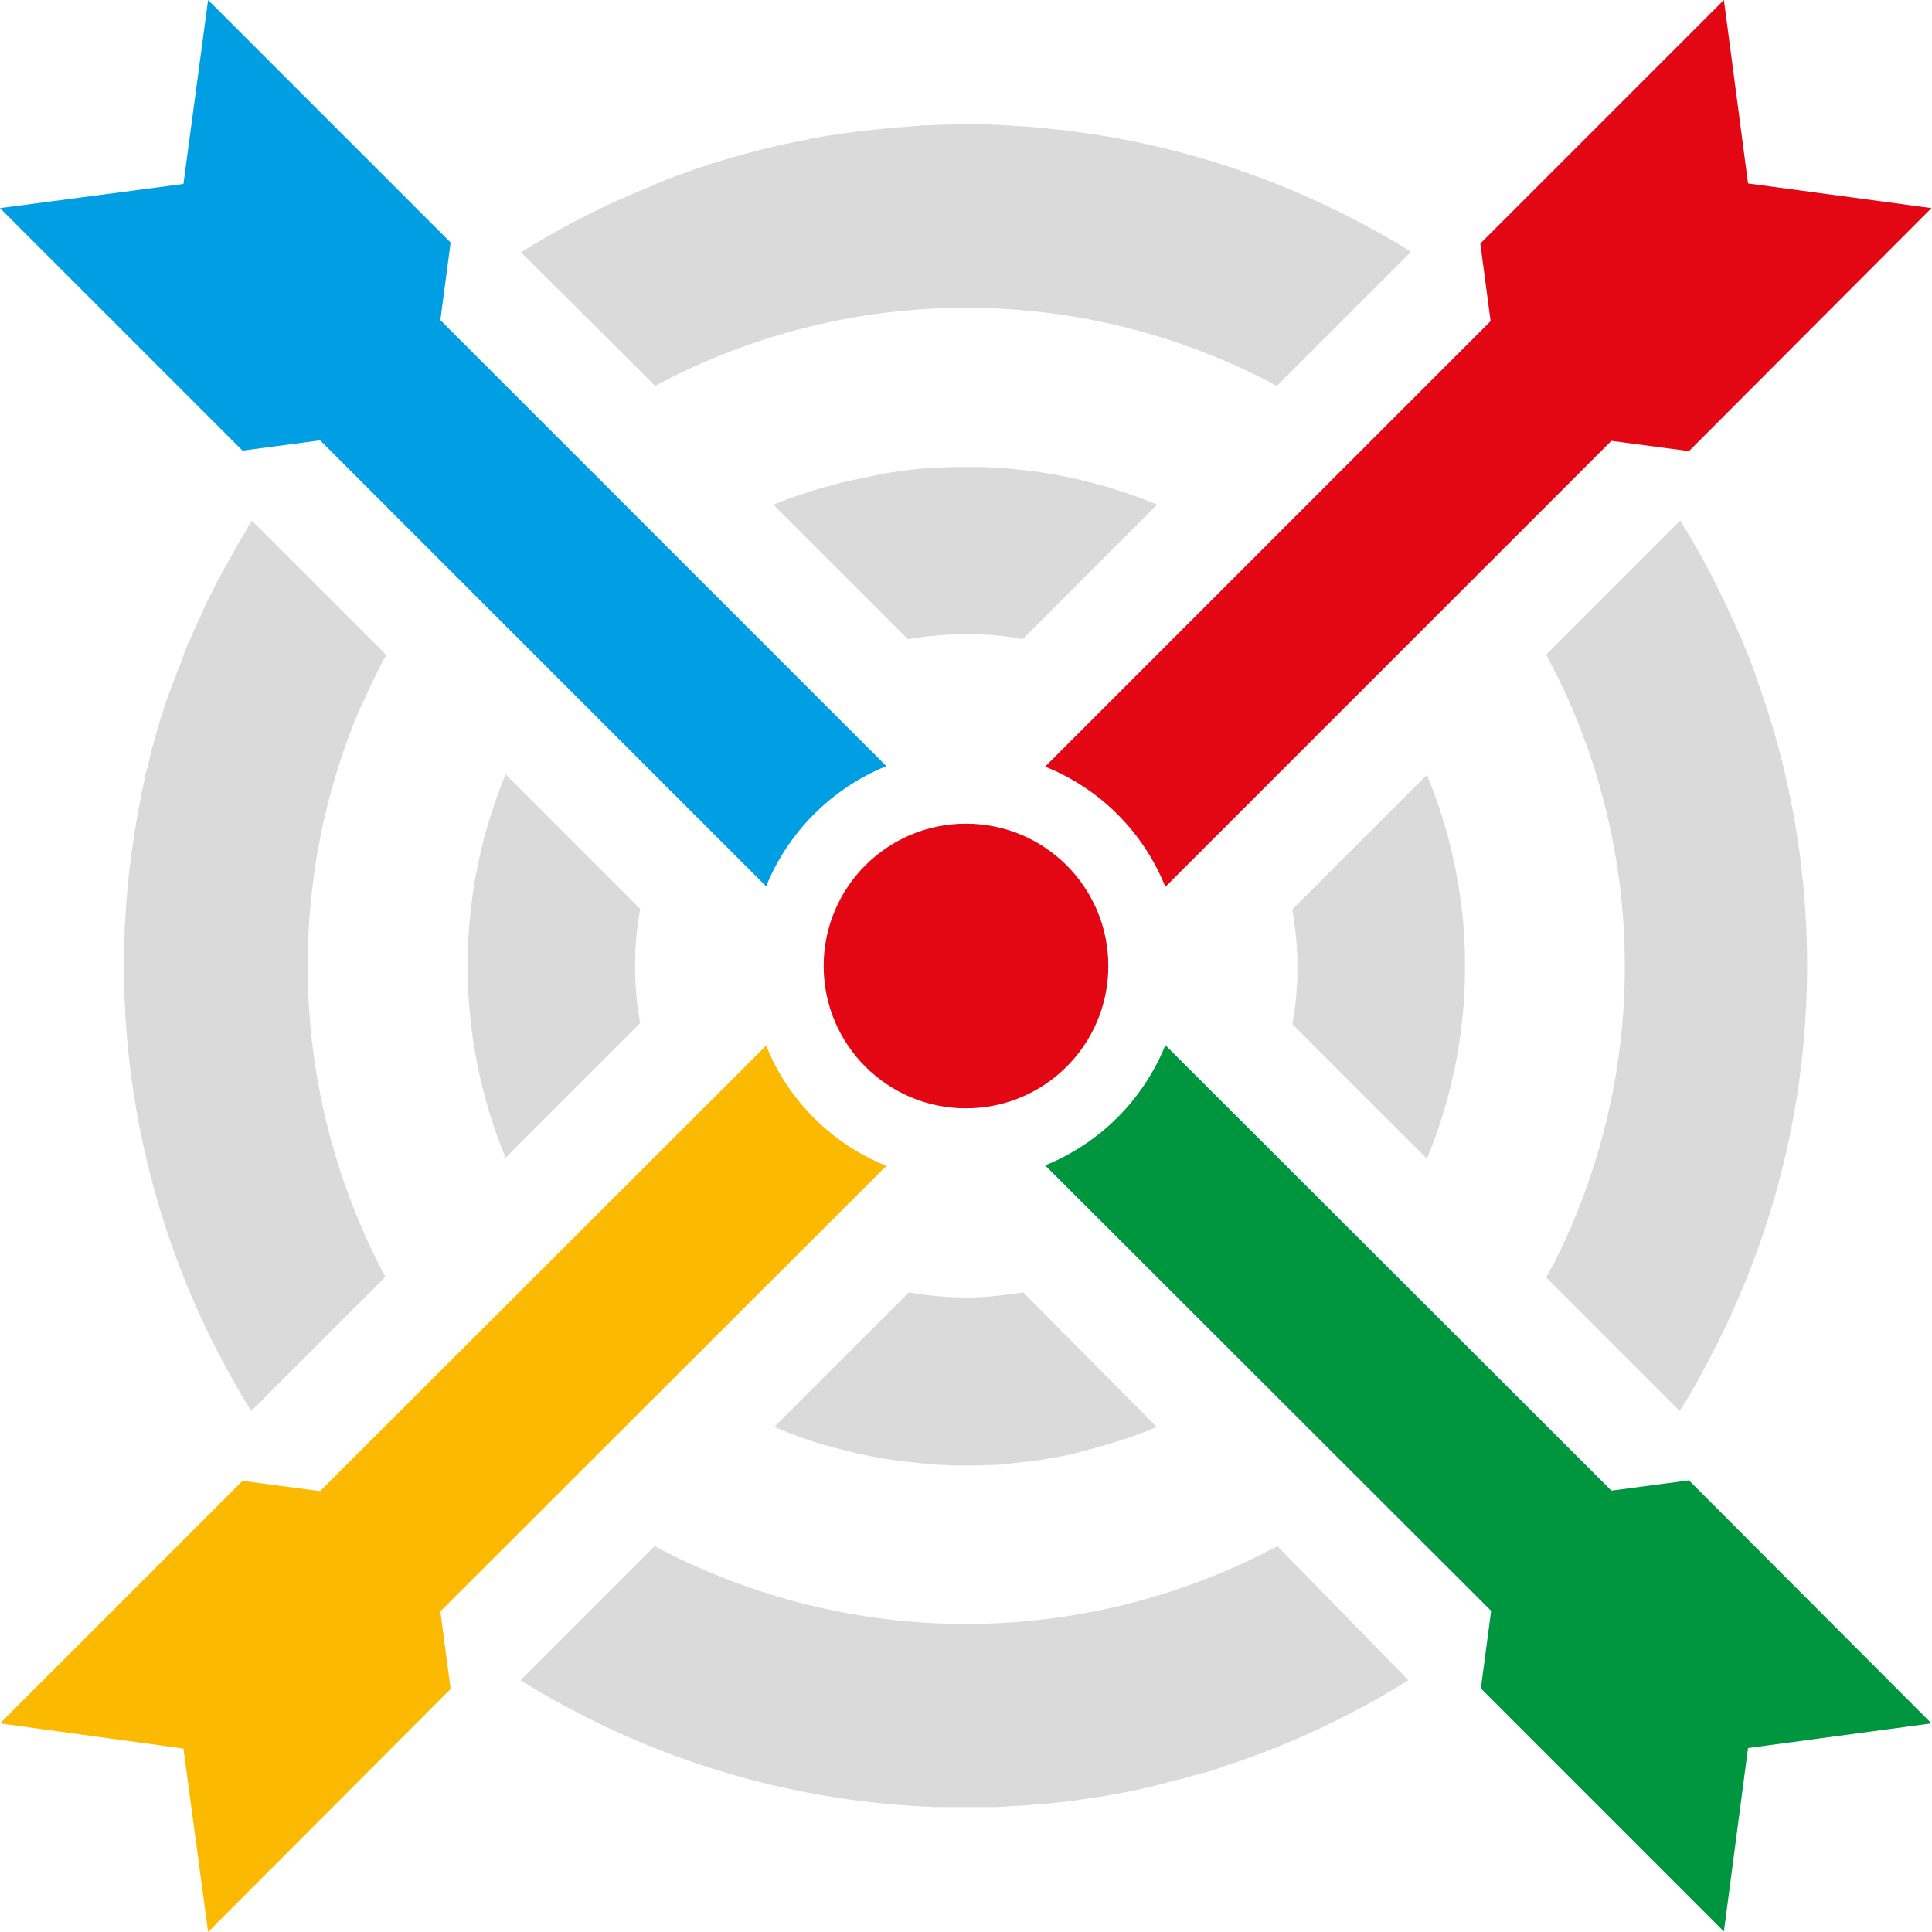
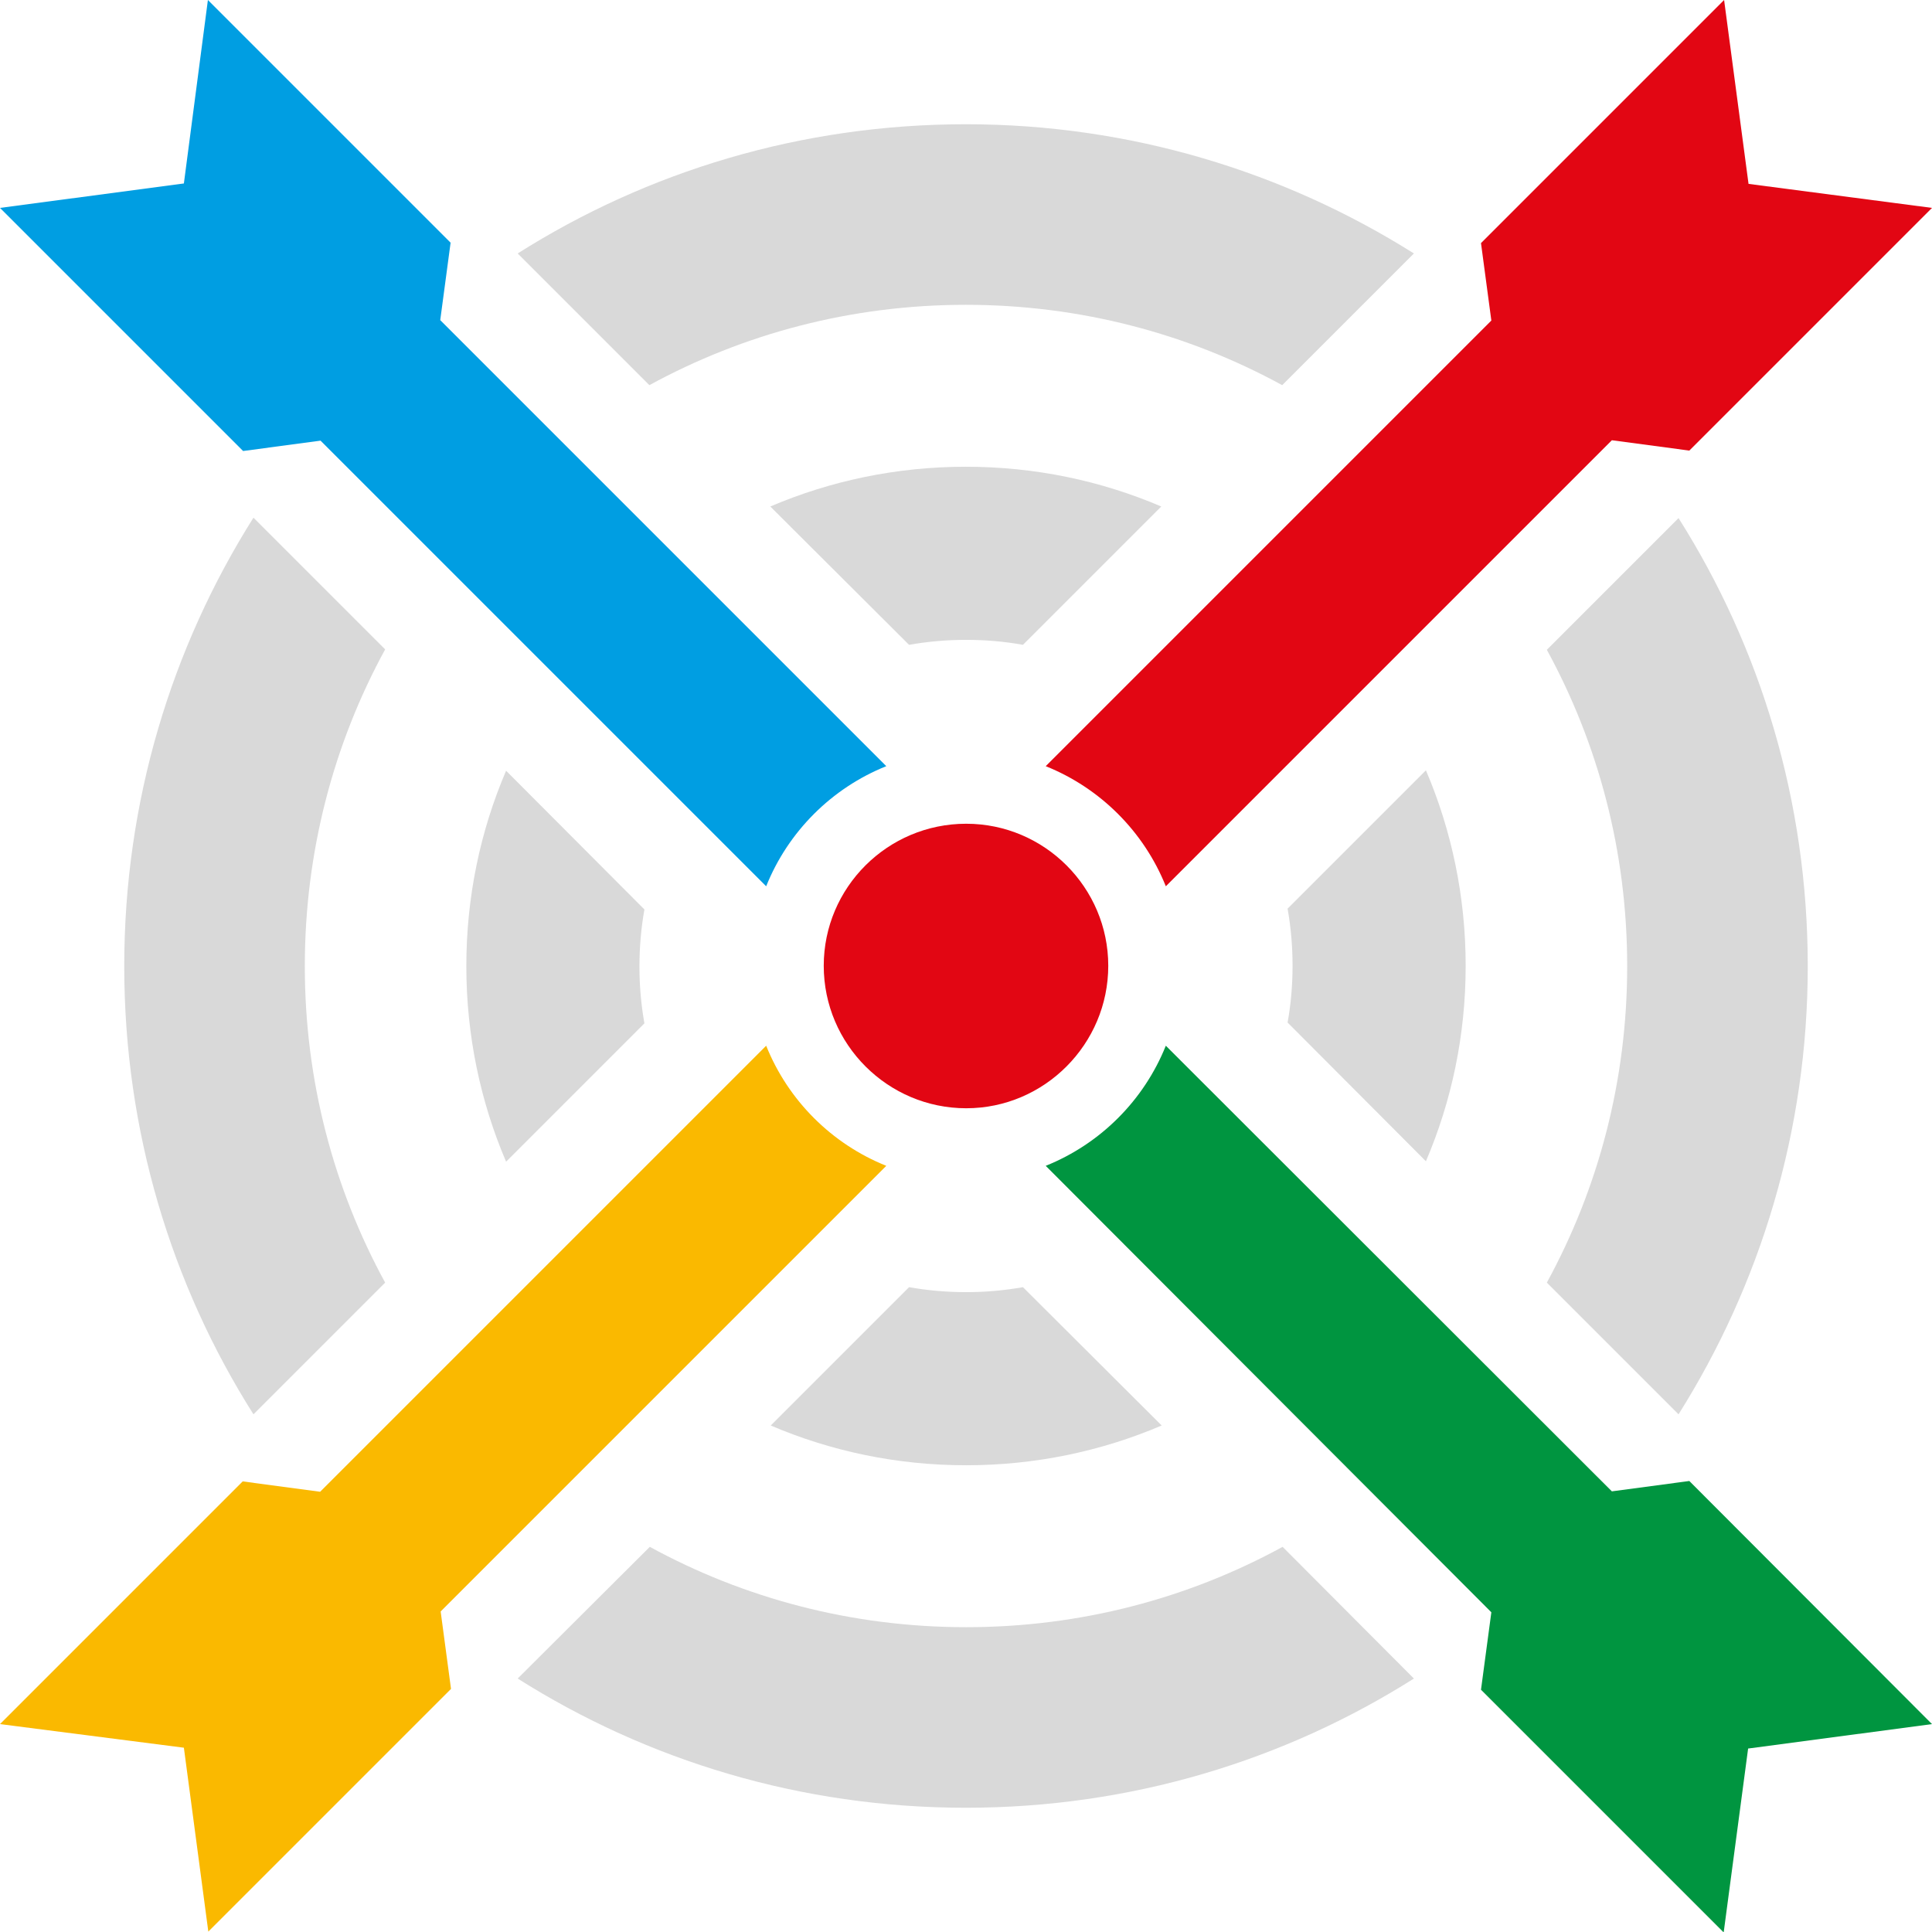
- <svg xmlns="http://www.w3.org/2000/svg" id="strzalki-logo" viewBox="0 0 466.382 466.506">
-   <defs>
-     <style>
-       .cls-1 {
-         fill: #e30613;
-       }
- 
-       .cls-2 {
-         fill: #009fe3;
-       }
- 
-       .cls-3 {
-         fill: #fbba00;
-       }
- 
-       .cls-4 {
-         fill: #009640;
-       }
- 
-       .cls-5 {
-         fill: #dadada;
-       }
-     </style>
-   </defs>
-   <path id="red-elipse" class="cls-1" d="M229.035,194.668A34.368,34.368,0,1,1,194.668,160.3,34.365,34.365,0,0,1,229.035,194.668Z" transform="translate(38.586 38.586)" />
-   <path id="red-arrow" class="cls-1" d="M417.422,50.249l-58.561,58.686-18.735-2.481L232.433,214.146A52.145,52.145,0,0,0,203.4,185.114L310.969,77.544,308.488,58.81,367.3,0l5.831,44.293Z" transform="translate(48.96)" />
-   <path id="blue-arrow" class="cls-2" d="M214.022,184.99a52.906,52.906,0,0,0-29.033,29.033L77.3,106.329,58.561,108.81,0,50.249l44.293-5.831L50.249,0,108.81,58.561,106.329,77.3Z" />
-   <path id="gold-arrow" class="cls-3" d="M106.329,340.1l2.481,18.735L50.249,417.522l-5.955-44.293L0,367.149l58.561-58.561L77.3,311.069,184.99,203.5a52.523,52.523,0,0,0,29.033,29.033Z" transform="translate(0 48.984)" />
-   <path id="green-arrow" class="cls-4" d="M417.422,367.173l-44.293,5.955L367.3,417.422l-58.686-58.686L311.093,340,203.4,232.433A52.523,52.523,0,0,0,232.433,203.4L340.126,310.969l18.735-2.481Z" transform="translate(48.96 48.96)" />
-   <g id="target" transform="translate(29.936 30.025)">
-     <path id="Path_6" data-name="Path 6" class="cls-5" d="M80.049,149.191c0-.124.124-.248.248-.5a19.8,19.8,0,0,1,1.241-2.854,2.494,2.494,0,0,1,.5-.993c.372-.744.62-1.489.993-2.233.248-.5.5-.993.744-1.613a11.347,11.347,0,0,1,.868-1.737c.372-.744.62-1.365.993-1.985.248-.372.372-.868.62-1.241a20.072,20.072,0,0,1,1.241-2.233L54.987,101.3c-.372.744-.868,1.365-1.241,2.109v.124c-.868,1.365-1.613,2.73-2.481,4.094v.124c-.744,1.365-1.613,2.73-2.357,4.218a.122.122,0,0,1-.124.124l-2.233,4.094a.433.433,0,0,1-.124.248c-.62,1.365-1.365,2.73-1.985,3.97-.124.124-.124.372-.248.5-.62,1.241-1.241,2.605-1.737,3.846l-.372.744c-.5,1.241-1.117,2.357-1.613,3.6a4.407,4.407,0,0,1-.5,1.117c-.5,1.117-.993,2.233-1.365,3.35-.124.5-.372.868-.5,1.365-.372,1.117-.868,2.109-1.241,3.226-.248.5-.372,1.117-.62,1.613l-1.117,2.978c-.248.62-.372,1.117-.62,1.737-.372.993-.62,1.985-.993,2.978-.248.62-.372,1.241-.62,1.861-.248.993-.62,1.985-.868,2.978-.124.62-.372,1.241-.5,1.861-.248.993-.62,1.985-.868,3.1-.124.5-.248,1.117-.372,1.613a33.262,33.262,0,0,1-.868,3.35,5.276,5.276,0,0,0-.248,1.365c-.248,1.241-.62,2.606-.868,3.846,0,.248-.124.62-.124.869-.248,1.489-.62,2.978-.868,4.467v.124a203.278,203.278,0,0,0,23.7,136.974c0,.124.124.124.124.248.744,1.241,1.489,2.606,2.233,3.846.124.248.248.372.372.62.372.62.744,1.117,1.117,1.737l32.383-32.382A159.72,159.72,0,0,1,80.049,149.191Z" transform="translate(-24.128 -5.641)" />
-     <path id="Path_7" data-name="Path 7" class="cls-5" d="M310.7,155.643h0a158.729,158.729,0,0,1,0,106.577h0a153.949,153.949,0,0,1-7.072,16.75c0,.124-.124.124-.124.248a21.558,21.558,0,0,1-1.241,2.357c-.124.248-.248.372-.372.62-.372.62-.62,1.241-.993,1.861l32.258,32.258c2.481-3.846,4.715-7.816,6.824-11.911a207.311,207.311,0,0,0,16.874-42.432h0a203.835,203.835,0,0,0,0-106.453h0c-1.613-5.955-3.6-11.911-5.707-17.742v-.124c-.372-1.117-.869-2.233-1.241-3.35a4.41,4.41,0,0,0-.5-1.117c-.248-.744-.62-1.489-.869-2.233a17.575,17.575,0,0,0-.993-2.233c-.124-.372-.372-.744-.5-1.117-.5-1.117-.993-2.233-1.489-3.226v-.124c-2.605-5.583-5.335-11.166-8.437-16.5h0c-1.241-2.233-2.606-4.342-3.846-6.452L300.9,133.682A159.555,159.555,0,0,1,310.7,155.643Z" transform="translate(42.493 -5.641)" />
-     <path id="Path_8" data-name="Path 8" class="cls-5" d="M210.75,251.5c-2.978.5-6.079.868-9.181,1.117h0a76.187,76.187,0,0,1-18.363-1.117L150.7,284.007q3.908,1.675,7.816,2.978c.124,0,.124,0,.248.124a78.4,78.4,0,0,0,7.692,2.233c.124,0,.372.124.5.124,1.117.248,2.233.62,3.474.868.124,0,.248.124.372.124l3.722.744c.248,0,.372.124.62.124a26.861,26.861,0,0,0,3.1.5c.248,0,.62.124.868.124,1.241.124,2.481.372,3.6.5h.5c1.117.124,2.109.248,3.226.372a2.419,2.419,0,0,1,.993.124c1.117.124,2.109.124,3.226.248h.5c1.241,0,2.481.124,3.6.124h4.715c1.241,0,2.481-.124,3.722-.124h.62a24.163,24.163,0,0,0,3.1-.248,1.574,1.574,0,0,0,.744-.124c2.481-.248,5.087-.5,7.568-.869.248,0,.372-.124.62-.124,2.606-.372,5.087-.868,7.692-1.489.124,0,.248,0,.248-.124,1.241-.248,2.605-.62,3.846-.993h0c2.606-.744,5.335-1.489,7.816-2.357h.124c2.481-.869,4.963-1.737,7.444-2.854Z" transform="translate(6.339 30.513)" />
-     <path id="Path_9" data-name="Path 9" class="cls-5" d="M252.617,192.364h0a11.352,11.352,0,0,0,.124,1.985v5.211a11.353,11.353,0,0,1-.124,1.985h0a61.069,61.069,0,0,1-1.117,9.429l32.507,32.507a121.4,121.4,0,0,0,9.181-43.3v-6.2a120.745,120.745,0,0,0-9.181-43.177L251.5,183.307C252,186.16,252.368,189.262,252.617,192.364Z" transform="translate(30.602 6.274)" />
-     <path id="Path_10" data-name="Path 10" class="cls-5" d="M133.782,87.352a158.814,158.814,0,0,1,150.126,0L316.291,54.97c-2.109-1.365-4.218-2.605-6.452-3.846h0A204.965,204.965,0,0,0,267.9,33.009a208.156,208.156,0,0,0-31.886-6.948h0c-1.241-.124-2.481-.372-3.722-.5h-.5l-3.35-.372c-.372,0-.62-.124-.993-.124-.993-.124-1.861-.124-2.854-.248-.5,0-.993-.124-1.489-.124-.868,0-1.613-.124-2.481-.124-.62,0-1.241-.124-1.985-.124s-1.365-.124-2.109-.124a15.015,15.015,0,0,1-2.357-.124h-5.831c-3.226,0-6.452.124-9.553.248a7.632,7.632,0,0,0-1.613.124,28.358,28.358,0,0,0-3.1.248c-.62,0-1.365.124-1.985.124-.869.124-1.613.124-2.481.248-.744.124-1.613.124-2.357.248-.5,0-.868.124-1.365.124-2.109.248-4.094.5-6.2.744-.248,0-.5.124-.744.124-1.117.124-2.233.372-3.35.5-.248,0-.62.124-.869.124-1.241.248-2.357.372-3.474.62a.456.456,0,0,0-.372.124c-5.211.993-10.174,2.109-15.261,3.474-.248.124-.5.124-.744.248-1.117.248-2.109.62-3.226.868l-1.117.372c-.993.248-1.985.62-2.978.868a4.445,4.445,0,0,0-1.365.5c-1.241.372-2.481.744-3.722,1.241-.993.372-2.109.744-3.1,1.117-.5.124-.869.372-1.365.5a32.315,32.315,0,0,0-3.1,1.241,4.407,4.407,0,0,0-1.117.5c-1.241.5-2.357.993-3.6,1.489-.248.124-.372.124-.62.248A195.893,195.893,0,0,0,101.4,55.094Z" transform="translate(-5.528 -24.2)" />
-     <path id="Path_11" data-name="Path 11" class="cls-5" d="M284.056,300.9a159.772,159.772,0,0,1-150.374,0L101.3,333.283A203.01,203.01,0,0,0,199.068,363.8h.372c1.489.124,2.854.124,4.342.124H215.2a19.208,19.208,0,0,0,2.73-.124,8.19,8.19,0,0,0,1.737-.124c.993,0,1.985-.124,2.978-.124.5,0,.993-.124,1.489-.124,1.117-.124,2.233-.124,3.35-.248.372,0,.868-.124,1.241-.124l3.722-.372a1.573,1.573,0,0,0,.744-.124c1.489-.124,2.978-.372,4.467-.62h0a160.424,160.424,0,0,0,18.983-3.722c.124,0,.248-.124.372-.124,1.365-.372,2.73-.744,4.094-.993.248-.124.5-.124.744-.248,1.241-.372,2.481-.744,3.722-.993a2.919,2.919,0,0,1,.993-.248c1.117-.372,2.357-.744,3.474-1.117a8.578,8.578,0,0,0,.993-.372c1.365-.5,2.73-.869,4.094-1.365.868-.372,1.861-.62,2.73-.992.5-.124.868-.372,1.365-.5,1.117-.372,2.109-.868,3.226-1.241a1.764,1.764,0,0,1,.744-.248c1.241-.5,2.357-.993,3.474-1.489h.124a206.275,206.275,0,0,0,28.909-15.013Z" transform="translate(-5.552 42.404)" />
-     <path id="Path_12" data-name="Path 12" class="cls-5" d="M207.324,91.272c-1.241-.124-2.481-.248-3.722-.248h-.248c-1.241-.124-2.605-.124-3.846-.124h-4.715a32.512,32.512,0,0,0-3.474.124h-.993c-.868,0-1.737.124-2.605.124-.5,0-.993.124-1.489.124-.744.124-1.489.124-2.357.248-.62.124-1.241.124-1.861.248l-2.605.372c-.62.124-1.117.124-1.737.248l-1.861.372c-.62.124-1.117.248-1.737.372-.993.248-1.985.372-2.978.62-.62.124-1.241.248-1.737.372-.62.124-1.117.248-1.737.372a10.336,10.336,0,0,0-1.861.5c-.62.124-1.241.372-1.861.5-.868.248-1.861.5-2.73.744-.62.124-1.117.372-1.737.5-.62.248-1.117.372-1.737.62s-1.241.372-1.861.62c-.744.248-1.365.5-2.109.744-.868.372-1.613.62-2.481.993a1.763,1.763,0,0,1-.744.248l32.507,32.507a82.612,82.612,0,0,1,18.363-1.117h0a59.512,59.512,0,0,1,9.305,1.117l32.507-32.507a119.557,119.557,0,0,0-35.732-8.685Z" transform="translate(6.29 -8.145)" />
-     <path id="Path_13" data-name="Path 13" class="cls-5" d="M131.447,196.978a73.845,73.845,0,0,1,1.241-13.772L100.181,150.7a121.225,121.225,0,0,0,0,92.557l32.507-32.507A73.844,73.844,0,0,1,131.447,196.978Z" transform="translate(-8.032 6.25)" />
+ <svg xmlns="http://www.w3.org/2000/svg" version="1.1" id="strzalki-logo" x="0px" y="0px" viewBox="0 0 466.4 466.5" style="enable-background:new 0 0 466.4 466.5;" xml:space="preserve">
+   <style type="text/css">
+ 	.st0{fill:#E20613;}
+ 	.st1{fill:#009EE2;}
+ 	.st2{fill:#FAB900;}
+ 	.st3{fill:#009540;}
+ 	.st4{fill:#D9D9D9;}
+ </style>
+   <g>
+     <path class="st0" d="M267.6,233.2c0,18.9-15.4,34.4-34.3,34.4c-18.9,0-34.4-15.4-34.4-34.4c0-18.9,15.4-34.3,34.4-34.3   C252.2,198.9,267.6,214.3,267.6,233.2z" />
+     <path class="st0" d="M466.5,50.2l-58.6,58.6l-18.7-2.5L281.5,214c-5.3-13.2-15.8-23.7-29-29L360.1,77.4l-2.5-18.7L416.3,0l5.9,44.4   L466.5,50.2z" />
+     <path class="st1" d="M214,185c-13.2,5.3-23.7,15.8-29,29L77.4,106.4l-18.7,2.5L0,50.2l44.4-5.9L50.2,0l58.6,58.6l-2.5,18.7L214,185   z" />
+     <path class="st2" d="M106.4,389.1l2.5,18.7l-58.6,58.6l-5.9-44.4L0,416.3l58.6-58.6l18.7,2.5L185,252.5c5.3,13.2,15.8,23.7,29,29   L106.4,389.1z" />
+     <path class="st3" d="M466.5,416.3l-44.4,5.9l-5.9,44.4l-58.6-58.6l2.5-18.7L252.5,281.5c13.2-5.3,23.7-15.8,29-29l107.7,107.6   l18.7-2.5L466.5,416.3z" />
+     <g>
+       <g>
+         <path class="st4" d="M405.3,341.5c19.7-31.3,31.2-68.4,31.2-108.2c0-39.8-11.4-76.9-31.2-108.2l-31.8,31.8     c12.4,22.7,19.4,48.7,19.4,76.4c0,27.7-7,53.7-19.4,76.4L405.3,341.5z" />
+         <path class="st4" d="M309.7,373.5c-22.7,12.4-48.7,19.4-76.4,19.4c-27.7,0-53.7-7-76.4-19.4L125,405.3     c31.3,19.8,68.4,31.2,108.2,31.2c39.8,0,76.9-11.4,108.2-31.2L309.7,373.5z" />
+         <path class="st4" d="M93,156.8L61.2,125C41.4,156.4,30,193.5,30,233.3c0,39.8,11.4,76.9,31.2,108.2L93,309.7     c-12.4-22.7-19.4-48.7-19.4-76.4C73.6,205.6,80.6,179.5,93,156.8z" />
+         <path class="st4" d="M156.8,93c22.7-12.4,48.7-19.4,76.4-19.4c27.7,0,53.7,7,76.4,19.4l31.8-31.8C310.1,41.5,273,30,233.2,30     c-39.8,0-76.9,11.4-108.2,31.2L156.8,93z" />
+       </g>
+       <g>
+         <path class="st4" d="M122.2,186.1c-6.2,14.5-9.6,30.4-9.6,47.2c0,16.7,3.4,32.7,9.6,47.2l33.4-33.4c-0.8-4.5-1.2-9.1-1.2-13.7     c0-4.7,0.4-9.3,1.2-13.8L122.2,186.1z" />
+         <path class="st4" d="M344.3,280.4c6.2-14.5,9.6-30.4,9.6-47.2c0-16.7-3.4-32.7-9.6-47.2l-33.4,33.4c0.8,4.5,1.2,9.1,1.2,13.8     c0,4.7-0.4,9.3-1.2,13.7L344.3,280.4z" />
+         <path class="st4" d="M247,310.8c-4.5,0.8-9.1,1.2-13.7,1.2c-4.7,0-9.3-0.4-13.8-1.2l-33.4,33.4c14.5,6.2,30.4,9.6,47.2,9.6     c16.7,0,32.7-3.4,47.2-9.6L247,310.8z" />
+         <path class="st4" d="M219.5,155.7c4.5-0.8,9.1-1.2,13.8-1.2c4.7,0,9.3,0.4,13.7,1.2l33.4-33.4c-14.5-6.2-30.4-9.6-47.2-9.6     c-16.7,0-32.7,3.4-47.2,9.6L219.5,155.7z" />
+       </g>
+     </g>
  </g>
</svg>
